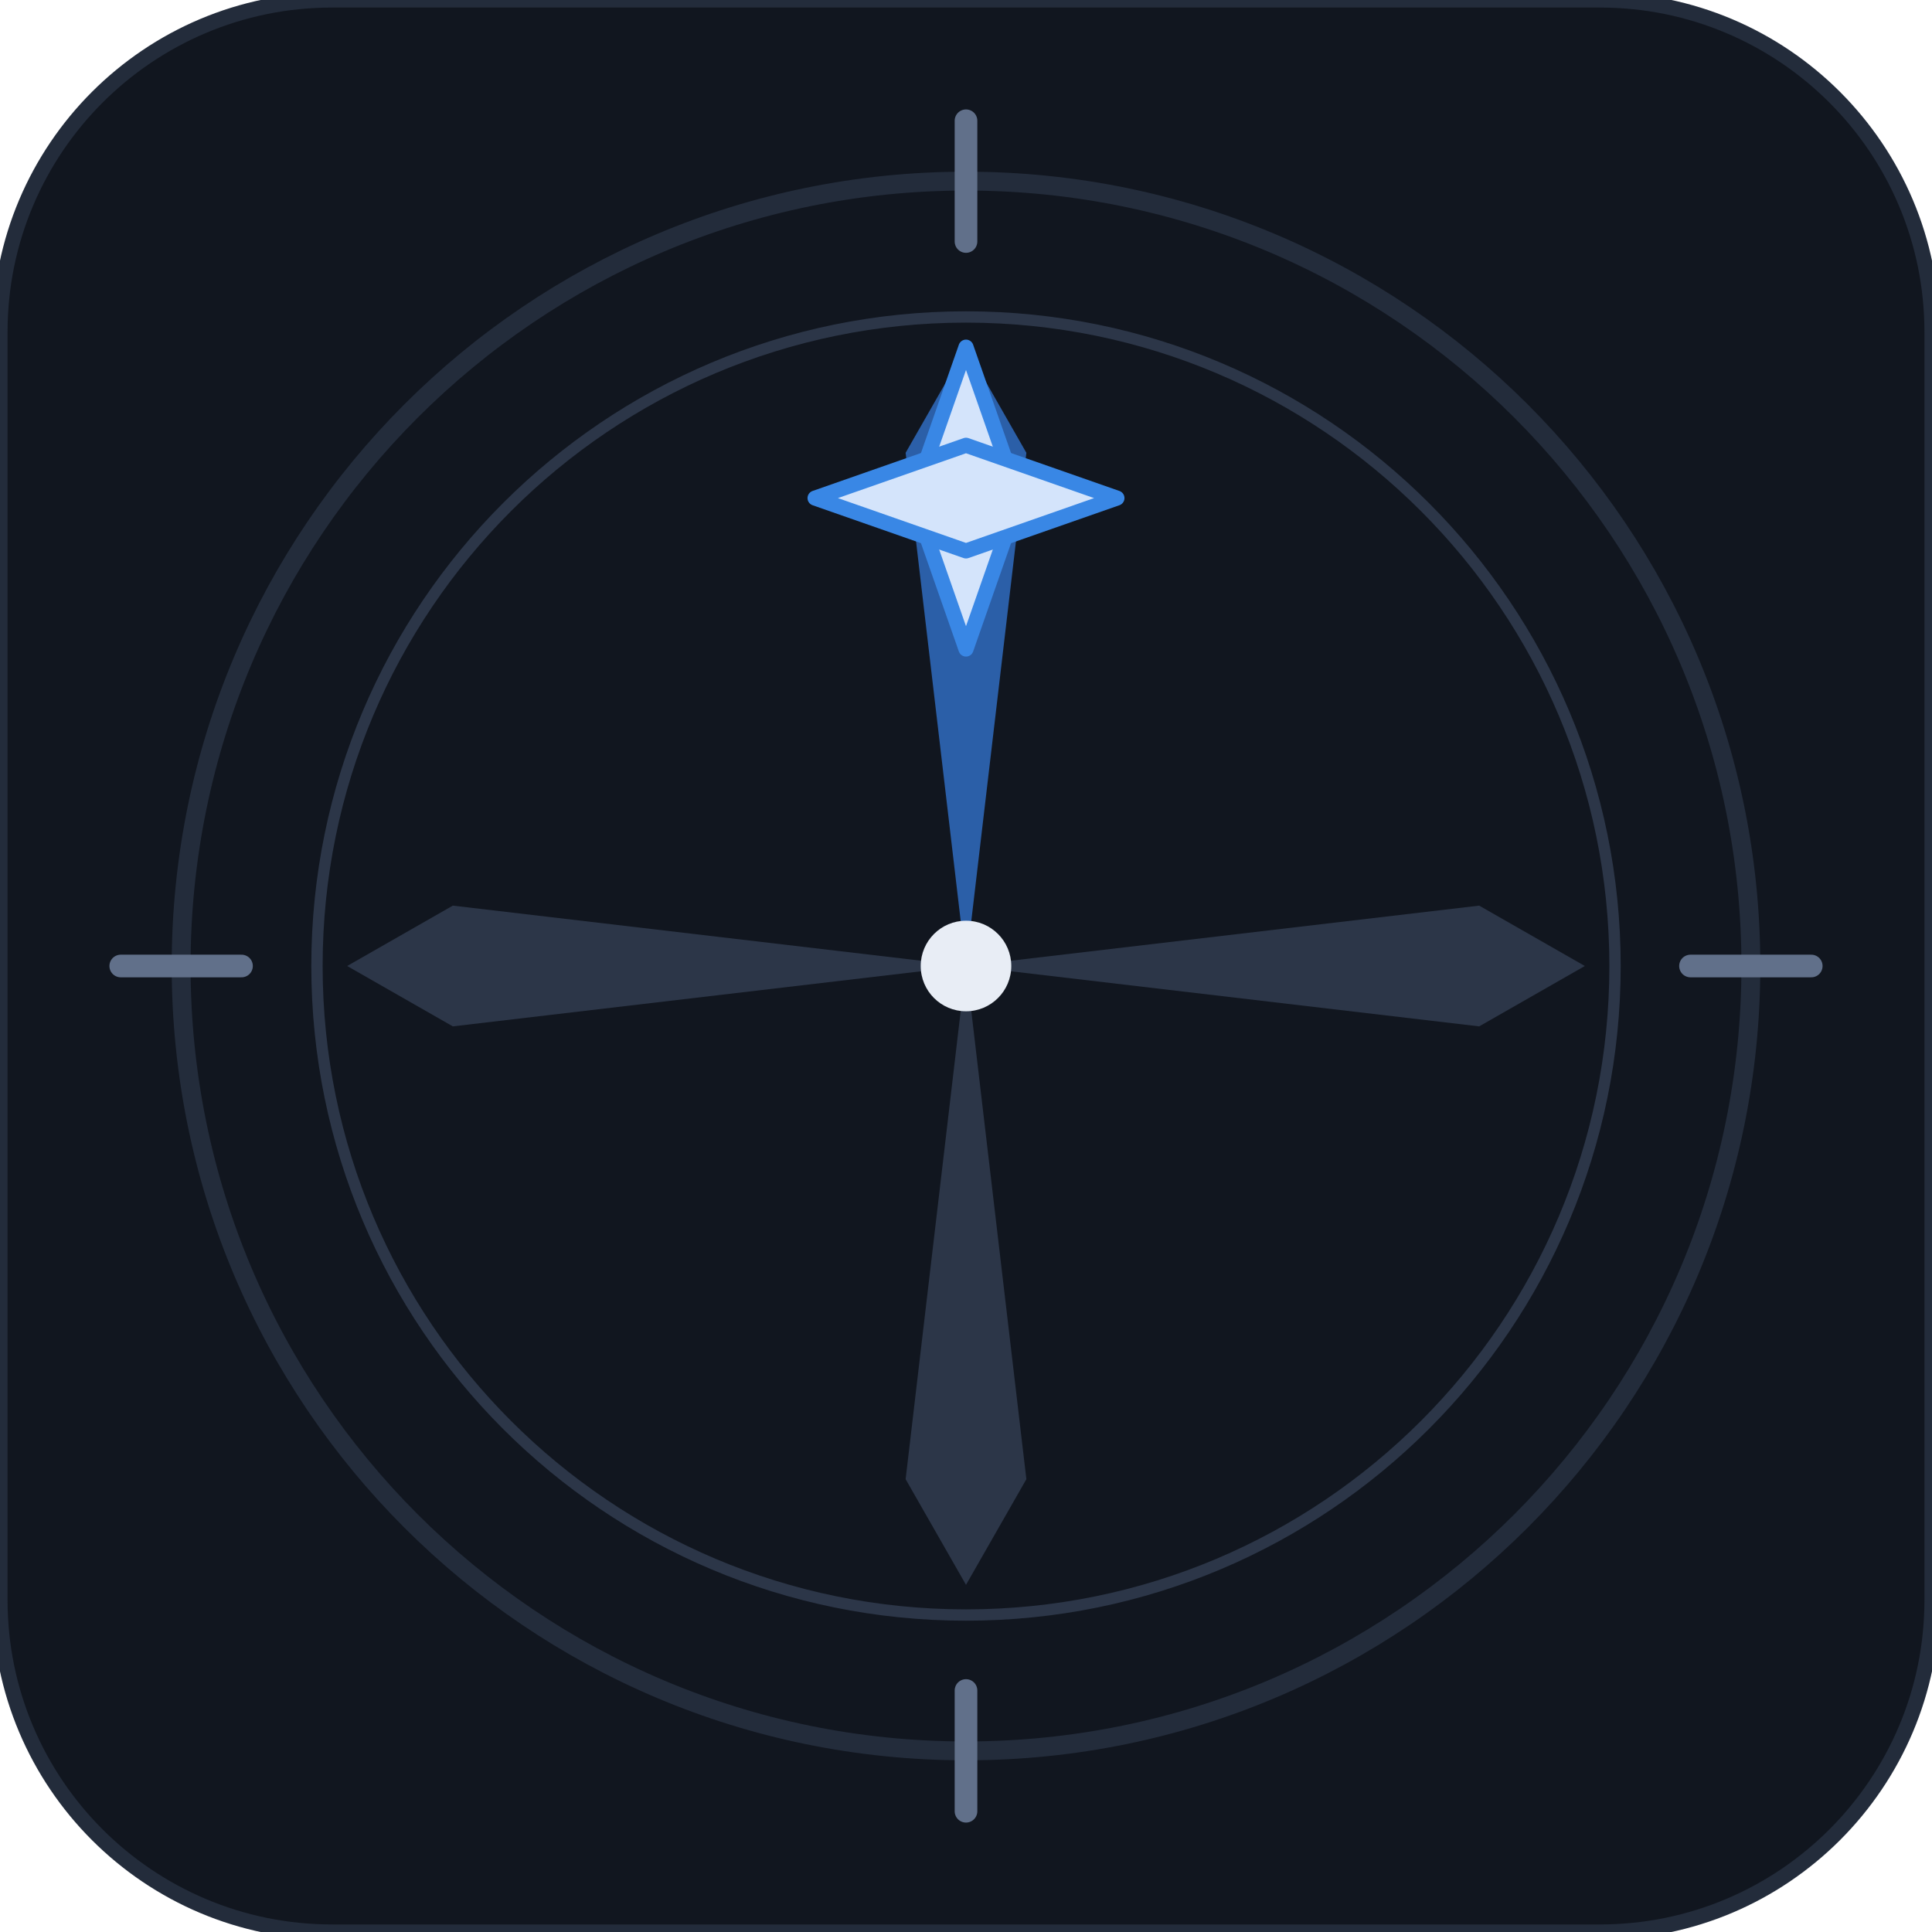
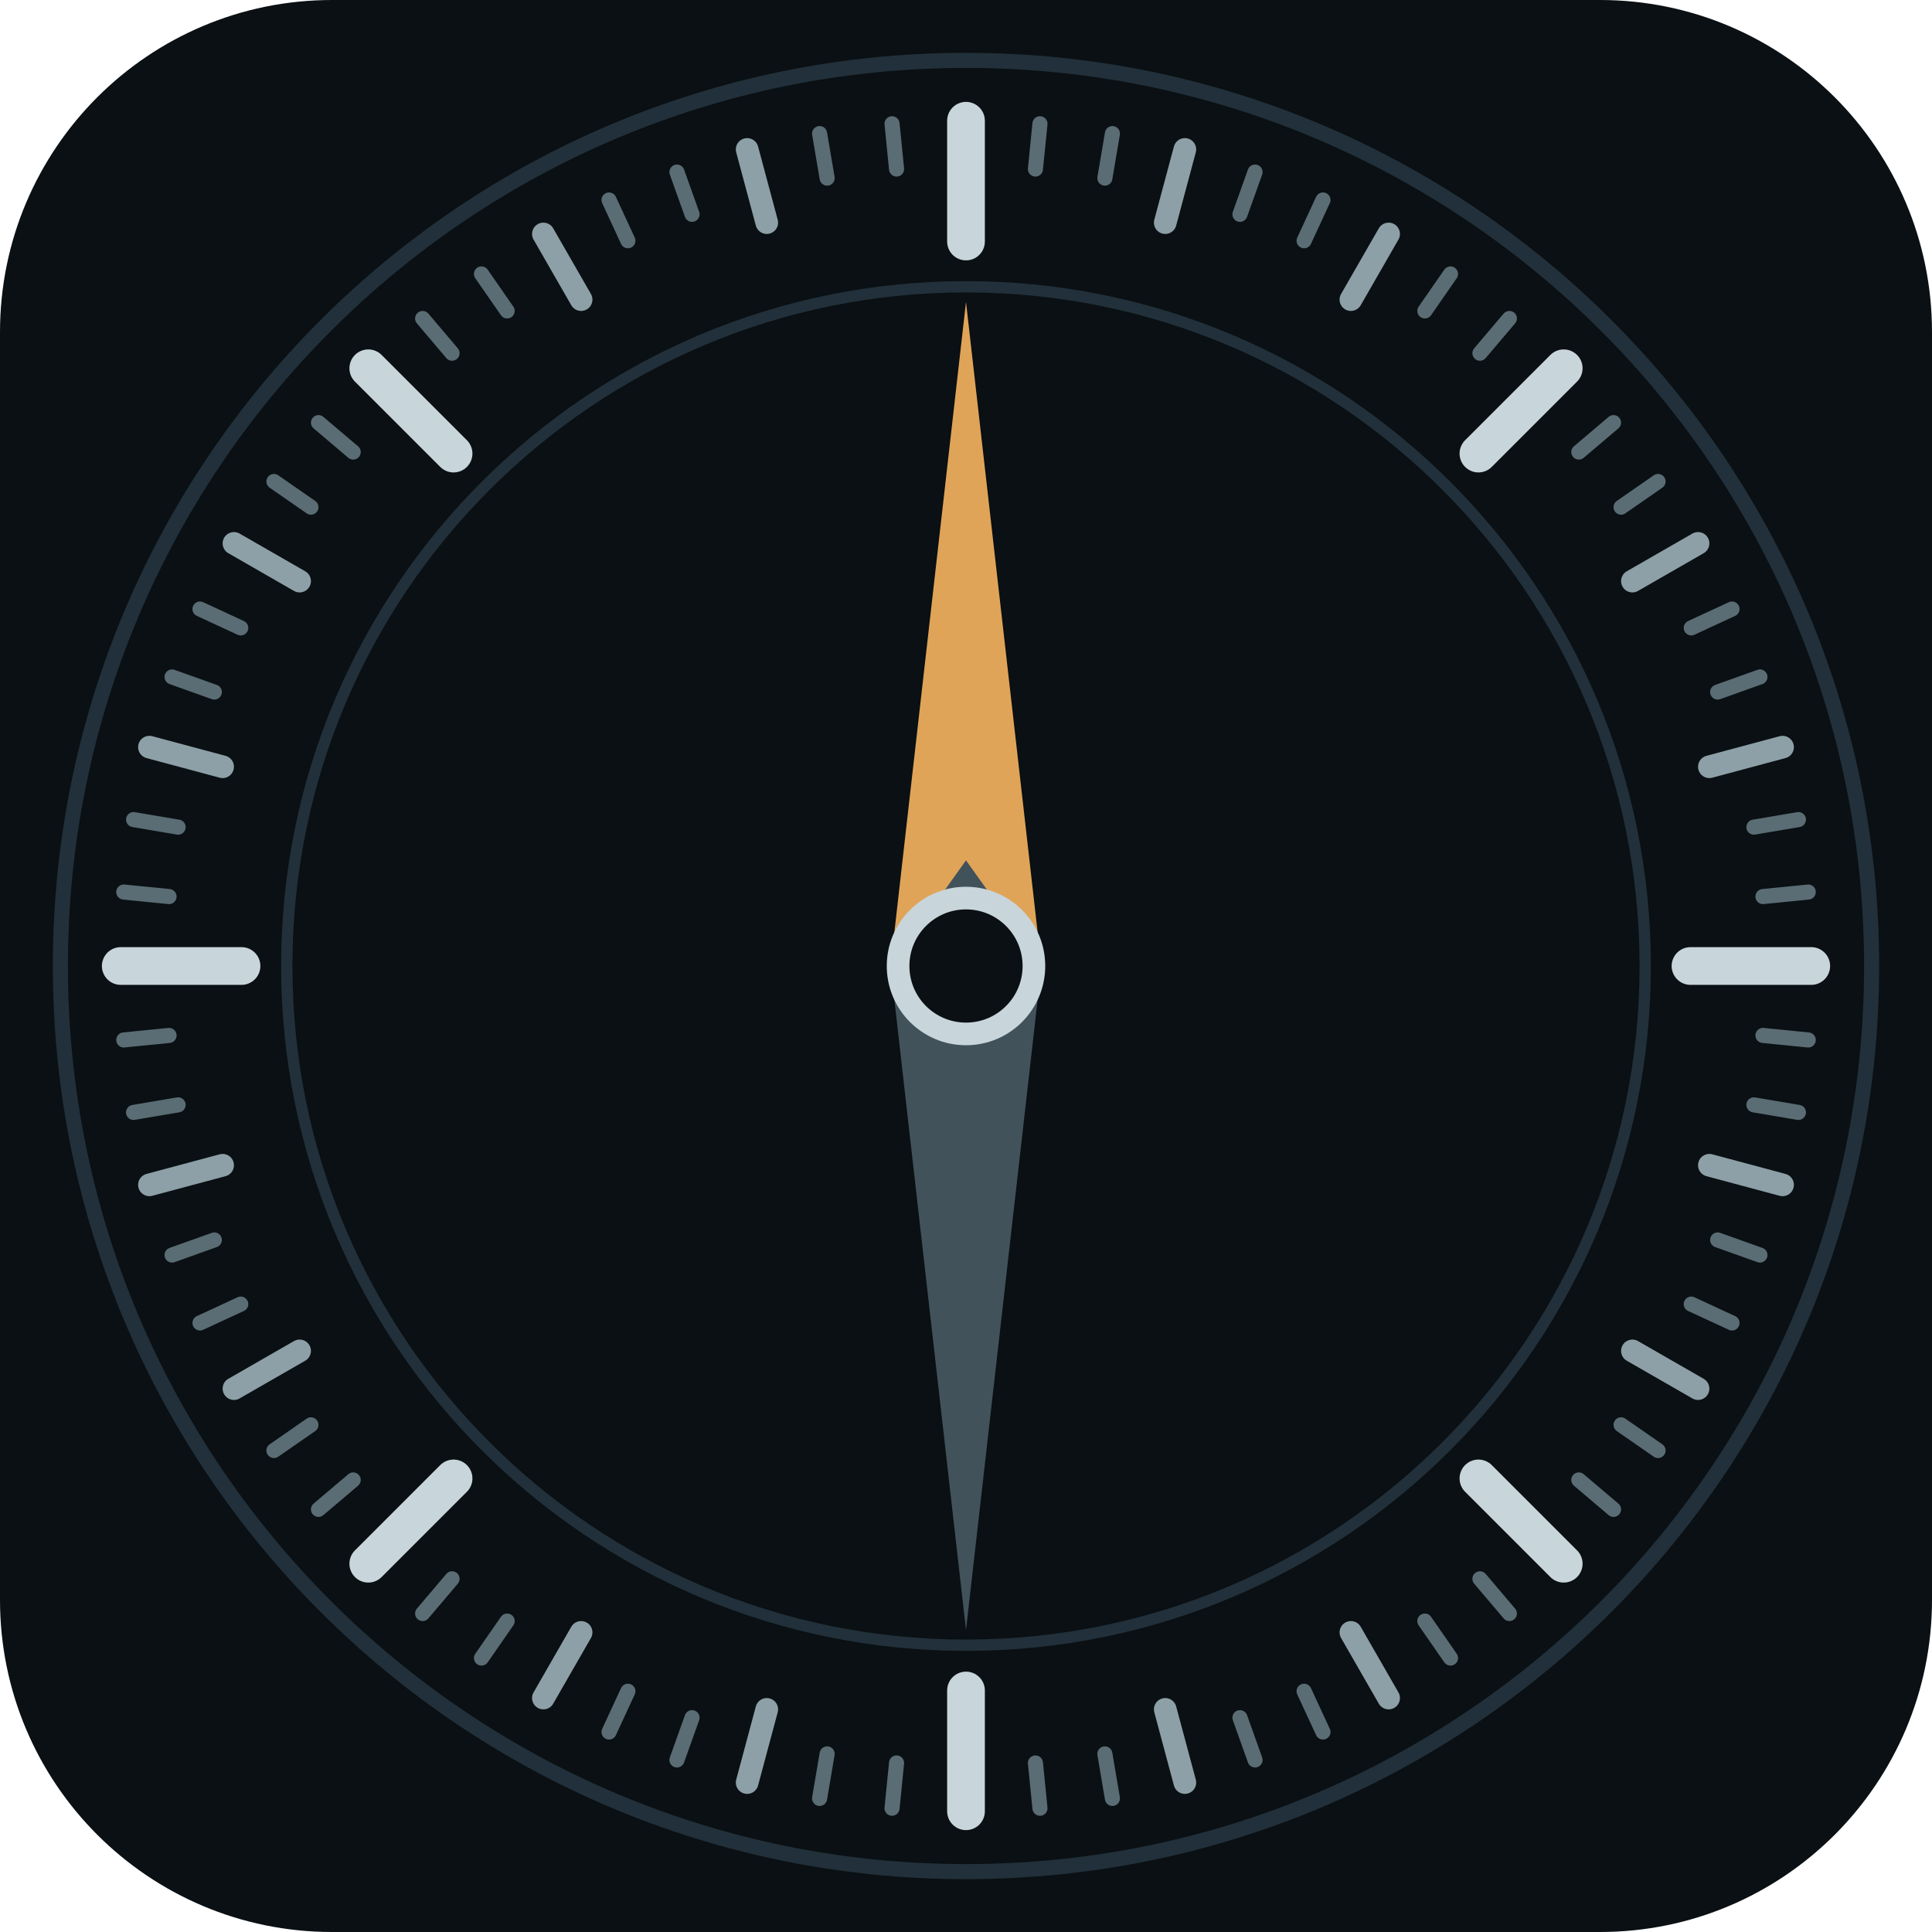
- <svg xmlns="http://www.w3.org/2000/svg" height="256" viewBox="0 0 256 256" width="256">
-   <rect fill="#11161f" height="256" rx="44" stroke="#232c3b" stroke-width="2" width="256" />
-   <circle cx="128" cy="128" fill="none" r="104" stroke="#232c3b" stroke-width="2.5" />
-   <circle cx="128" cy="128" fill="none" r="86" stroke="#2c3648" stroke-width="1.5" />
-   <g stroke="#61708a" stroke-linecap="round" stroke-width="3">
-     <path d="m128 16v16" />
-     <path d="m128 224v16" />
-     <path d="m16 128h16" />
-     <path d="m224 128h16" />
-   </g>
-   <g fill="#2c3648">
-     <path d="m128 128 68-8 14 8-14 8z" />
-     <path d="m128 128-8 68 8 14 8-14z" />
-     <path d="m128 128-68-8-14 8 14 8z" />
-   </g>
-   <path d="m128 128-8-68 8-14 8 14z" fill="#2b5fa8" />
-   <g fill="#d4e4fb" stroke="#3987e5" stroke-linejoin="round" stroke-width="2" transform="translate(128 66)">
-     <path d="m0-20 7 20-7 20-7-20z" />
-     <path d="m-20 0 20-7 20 7-20 7z" />
-   </g>
-   <circle cx="128" cy="128" fill="#e8edf5" r="6" />
+ <svg xmlns="http://www.w3.org/2000/svg" viewBox="0 0 256 256" width="256" height="256">
+   <rect width="256" height="256" rx="44" fill="#0A1013" />
+   <circle cx="128" cy="128" r="120" fill="none" stroke="#21303A" stroke-width="2" />
+   <circle cx="128" cy="128" r="90" fill="none" stroke="#21303A" stroke-width="1.5" />
+   <path d="M128.0 16.0L128.0 32.0" stroke="#C8D5DA" stroke-width="5" stroke-linecap="round" />
+   <path d="M137.8 16.4L137.2 22.4" stroke="#5A6C74" stroke-width="2" stroke-linecap="round" />
+   <path d="M147.4 17.7L146.4 23.6" stroke="#5A6C74" stroke-width="2" stroke-linecap="round" />
+   <path d="M157.0 19.8L154.4 29.5" stroke="#8DA0A7" stroke-width="3" stroke-linecap="round" />
+   <path d="M166.3 22.8L164.3 28.4" stroke="#5A6C74" stroke-width="2" stroke-linecap="round" />
+   <path d="M175.3 26.5L172.8 31.9" stroke="#5A6C74" stroke-width="2" stroke-linecap="round" />
+   <path d="M184.0 31.0L179.0 39.7" stroke="#8DA0A7" stroke-width="3" stroke-linecap="round" />
+   <path d="M192.2 36.3L188.8 41.2" stroke="#5A6C74" stroke-width="2" stroke-linecap="round" />
+   <path d="M200.0 42.2L196.1 46.8" stroke="#5A6C74" stroke-width="2" stroke-linecap="round" />
+   <path d="M207.2 48.8L195.9 60.1" stroke="#C8D5DA" stroke-width="5" stroke-linecap="round" />
+   <path d="M213.8 56.0L209.2 59.9" stroke="#5A6C74" stroke-width="2" stroke-linecap="round" />
+   <path d="M219.7 63.8L214.8 67.2" stroke="#5A6C74" stroke-width="2" stroke-linecap="round" />
+   <path d="M225.0 72.0L216.3 77.0" stroke="#8DA0A7" stroke-width="3" stroke-linecap="round" />
+   <path d="M229.5 80.7L224.1 83.2" stroke="#5A6C74" stroke-width="2" stroke-linecap="round" />
+   <path d="M233.2 89.7L227.6 91.7" stroke="#5A6C74" stroke-width="2" stroke-linecap="round" />
+   <path d="M236.2 99.0L226.5 101.6" stroke="#8DA0A7" stroke-width="3" stroke-linecap="round" />
+   <path d="M238.3 108.6L232.4 109.6" stroke="#5A6C74" stroke-width="2" stroke-linecap="round" />
+   <path d="M239.6 118.2L233.6 118.8" stroke="#5A6C74" stroke-width="2" stroke-linecap="round" />
+   <path d="M240.0 128.0L224.0 128.0" stroke="#C8D5DA" stroke-width="5" stroke-linecap="round" />
+   <path d="M239.6 137.8L233.6 137.2" stroke="#5A6C74" stroke-width="2" stroke-linecap="round" />
+   <path d="M238.3 147.4L232.4 146.4" stroke="#5A6C74" stroke-width="2" stroke-linecap="round" />
+   <path d="M236.2 157.0L226.5 154.4" stroke="#8DA0A7" stroke-width="3" stroke-linecap="round" />
+   <path d="M233.2 166.3L227.6 164.3" stroke="#5A6C74" stroke-width="2" stroke-linecap="round" />
+   <path d="M229.5 175.3L224.1 172.8" stroke="#5A6C74" stroke-width="2" stroke-linecap="round" />
+   <path d="M225.0 184.0L216.3 179.0" stroke="#8DA0A7" stroke-width="3" stroke-linecap="round" />
+   <path d="M219.7 192.2L214.8 188.8" stroke="#5A6C74" stroke-width="2" stroke-linecap="round" />
+   <path d="M213.8 200.0L209.2 196.1" stroke="#5A6C74" stroke-width="2" stroke-linecap="round" />
+   <path d="M207.2 207.2L195.9 195.9" stroke="#C8D5DA" stroke-width="5" stroke-linecap="round" />
+   <path d="M200.0 213.8L196.1 209.2" stroke="#5A6C74" stroke-width="2" stroke-linecap="round" />
+   <path d="M192.2 219.7L188.8 214.8" stroke="#5A6C74" stroke-width="2" stroke-linecap="round" />
+   <path d="M184.0 225.0L179.0 216.3" stroke="#8DA0A7" stroke-width="3" stroke-linecap="round" />
+   <path d="M175.3 229.5L172.8 224.1" stroke="#5A6C74" stroke-width="2" stroke-linecap="round" />
+   <path d="M166.3 233.2L164.3 227.6" stroke="#5A6C74" stroke-width="2" stroke-linecap="round" />
+   <path d="M157.0 236.2L154.4 226.5" stroke="#8DA0A7" stroke-width="3" stroke-linecap="round" />
+   <path d="M147.4 238.3L146.4 232.4" stroke="#5A6C74" stroke-width="2" stroke-linecap="round" />
+   <path d="M137.8 239.6L137.2 233.6" stroke="#5A6C74" stroke-width="2" stroke-linecap="round" />
+   <path d="M128.0 240.0L128.0 224.0" stroke="#C8D5DA" stroke-width="5" stroke-linecap="round" />
+   <path d="M118.2 239.6L118.8 233.6" stroke="#5A6C74" stroke-width="2" stroke-linecap="round" />
+   <path d="M108.6 238.3L109.6 232.4" stroke="#5A6C74" stroke-width="2" stroke-linecap="round" />
+   <path d="M99.0 236.2L101.6 226.5" stroke="#8DA0A7" stroke-width="3" stroke-linecap="round" />
+   <path d="M89.7 233.2L91.7 227.6" stroke="#5A6C74" stroke-width="2" stroke-linecap="round" />
+   <path d="M80.7 229.5L83.2 224.1" stroke="#5A6C74" stroke-width="2" stroke-linecap="round" />
+   <path d="M72.0 225.0L77.0 216.3" stroke="#8DA0A7" stroke-width="3" stroke-linecap="round" />
+   <path d="M63.8 219.7L67.2 214.8" stroke="#5A6C74" stroke-width="2" stroke-linecap="round" />
+   <path d="M56.0 213.8L59.9 209.2" stroke="#5A6C74" stroke-width="2" stroke-linecap="round" />
+   <path d="M48.8 207.2L60.1 195.9" stroke="#C8D5DA" stroke-width="5" stroke-linecap="round" />
+   <path d="M42.2 200.0L46.8 196.1" stroke="#5A6C74" stroke-width="2" stroke-linecap="round" />
+   <path d="M36.3 192.2L41.2 188.8" stroke="#5A6C74" stroke-width="2" stroke-linecap="round" />
+   <path d="M31.0 184.0L39.7 179.0" stroke="#8DA0A7" stroke-width="3" stroke-linecap="round" />
+   <path d="M26.5 175.3L31.9 172.8" stroke="#5A6C74" stroke-width="2" stroke-linecap="round" />
+   <path d="M22.8 166.3L28.4 164.3" stroke="#5A6C74" stroke-width="2" stroke-linecap="round" />
+   <path d="M19.8 157.0L29.5 154.4" stroke="#8DA0A7" stroke-width="3" stroke-linecap="round" />
+   <path d="M17.7 147.4L23.6 146.4" stroke="#5A6C74" stroke-width="2" stroke-linecap="round" />
+   <path d="M16.4 137.8L22.4 137.2" stroke="#5A6C74" stroke-width="2" stroke-linecap="round" />
+   <path d="M16.0 128.0L32.0 128.0" stroke="#C8D5DA" stroke-width="5" stroke-linecap="round" />
+   <path d="M16.4 118.2L22.4 118.8" stroke="#5A6C74" stroke-width="2" stroke-linecap="round" />
+   <path d="M17.7 108.6L23.6 109.6" stroke="#5A6C74" stroke-width="2" stroke-linecap="round" />
+   <path d="M19.8 99.0L29.5 101.6" stroke="#8DA0A7" stroke-width="3" stroke-linecap="round" />
+   <path d="M22.8 89.7L28.4 91.7" stroke="#5A6C74" stroke-width="2" stroke-linecap="round" />
+   <path d="M26.5 80.7L31.9 83.2" stroke="#5A6C74" stroke-width="2" stroke-linecap="round" />
+   <path d="M31.0 72.0L39.7 77.0" stroke="#8DA0A7" stroke-width="3" stroke-linecap="round" />
+   <path d="M36.3 63.8L41.2 67.2" stroke="#5A6C74" stroke-width="2" stroke-linecap="round" />
+   <path d="M42.2 56.0L46.8 59.9" stroke="#5A6C74" stroke-width="2" stroke-linecap="round" />
+   <path d="M48.8 48.8L60.1 60.1" stroke="#C8D5DA" stroke-width="5" stroke-linecap="round" />
+   <path d="M56.0 42.2L59.9 46.8" stroke="#5A6C74" stroke-width="2" stroke-linecap="round" />
+   <path d="M63.8 36.3L67.2 41.2" stroke="#5A6C74" stroke-width="2" stroke-linecap="round" />
+   <path d="M72.0 31.0L77.0 39.7" stroke="#8DA0A7" stroke-width="3" stroke-linecap="round" />
+   <path d="M80.7 26.5L83.2 31.9" stroke="#5A6C74" stroke-width="2" stroke-linecap="round" />
+   <path d="M89.7 22.8L91.7 28.4" stroke="#5A6C74" stroke-width="2" stroke-linecap="round" />
+   <path d="M99.0 19.8L101.6 29.5" stroke="#8DA0A7" stroke-width="3" stroke-linecap="round" />
+   <path d="M108.6 17.7L109.6 23.6" stroke="#5A6C74" stroke-width="2" stroke-linecap="round" />
+   <path d="M118.2 16.4L118.8 22.4" stroke="#5A6C74" stroke-width="2" stroke-linecap="round" />
+   <path d="M128 40L138 128L128 142L118 128Z" fill="#E0A458" />
+   <path d="M128 216L118 128L128 114L138 128Z" fill="#41525B" />
+   <circle cx="128" cy="128" r="9" fill="#0A1013" stroke="#C8D5DA" stroke-width="3" />
</svg>
